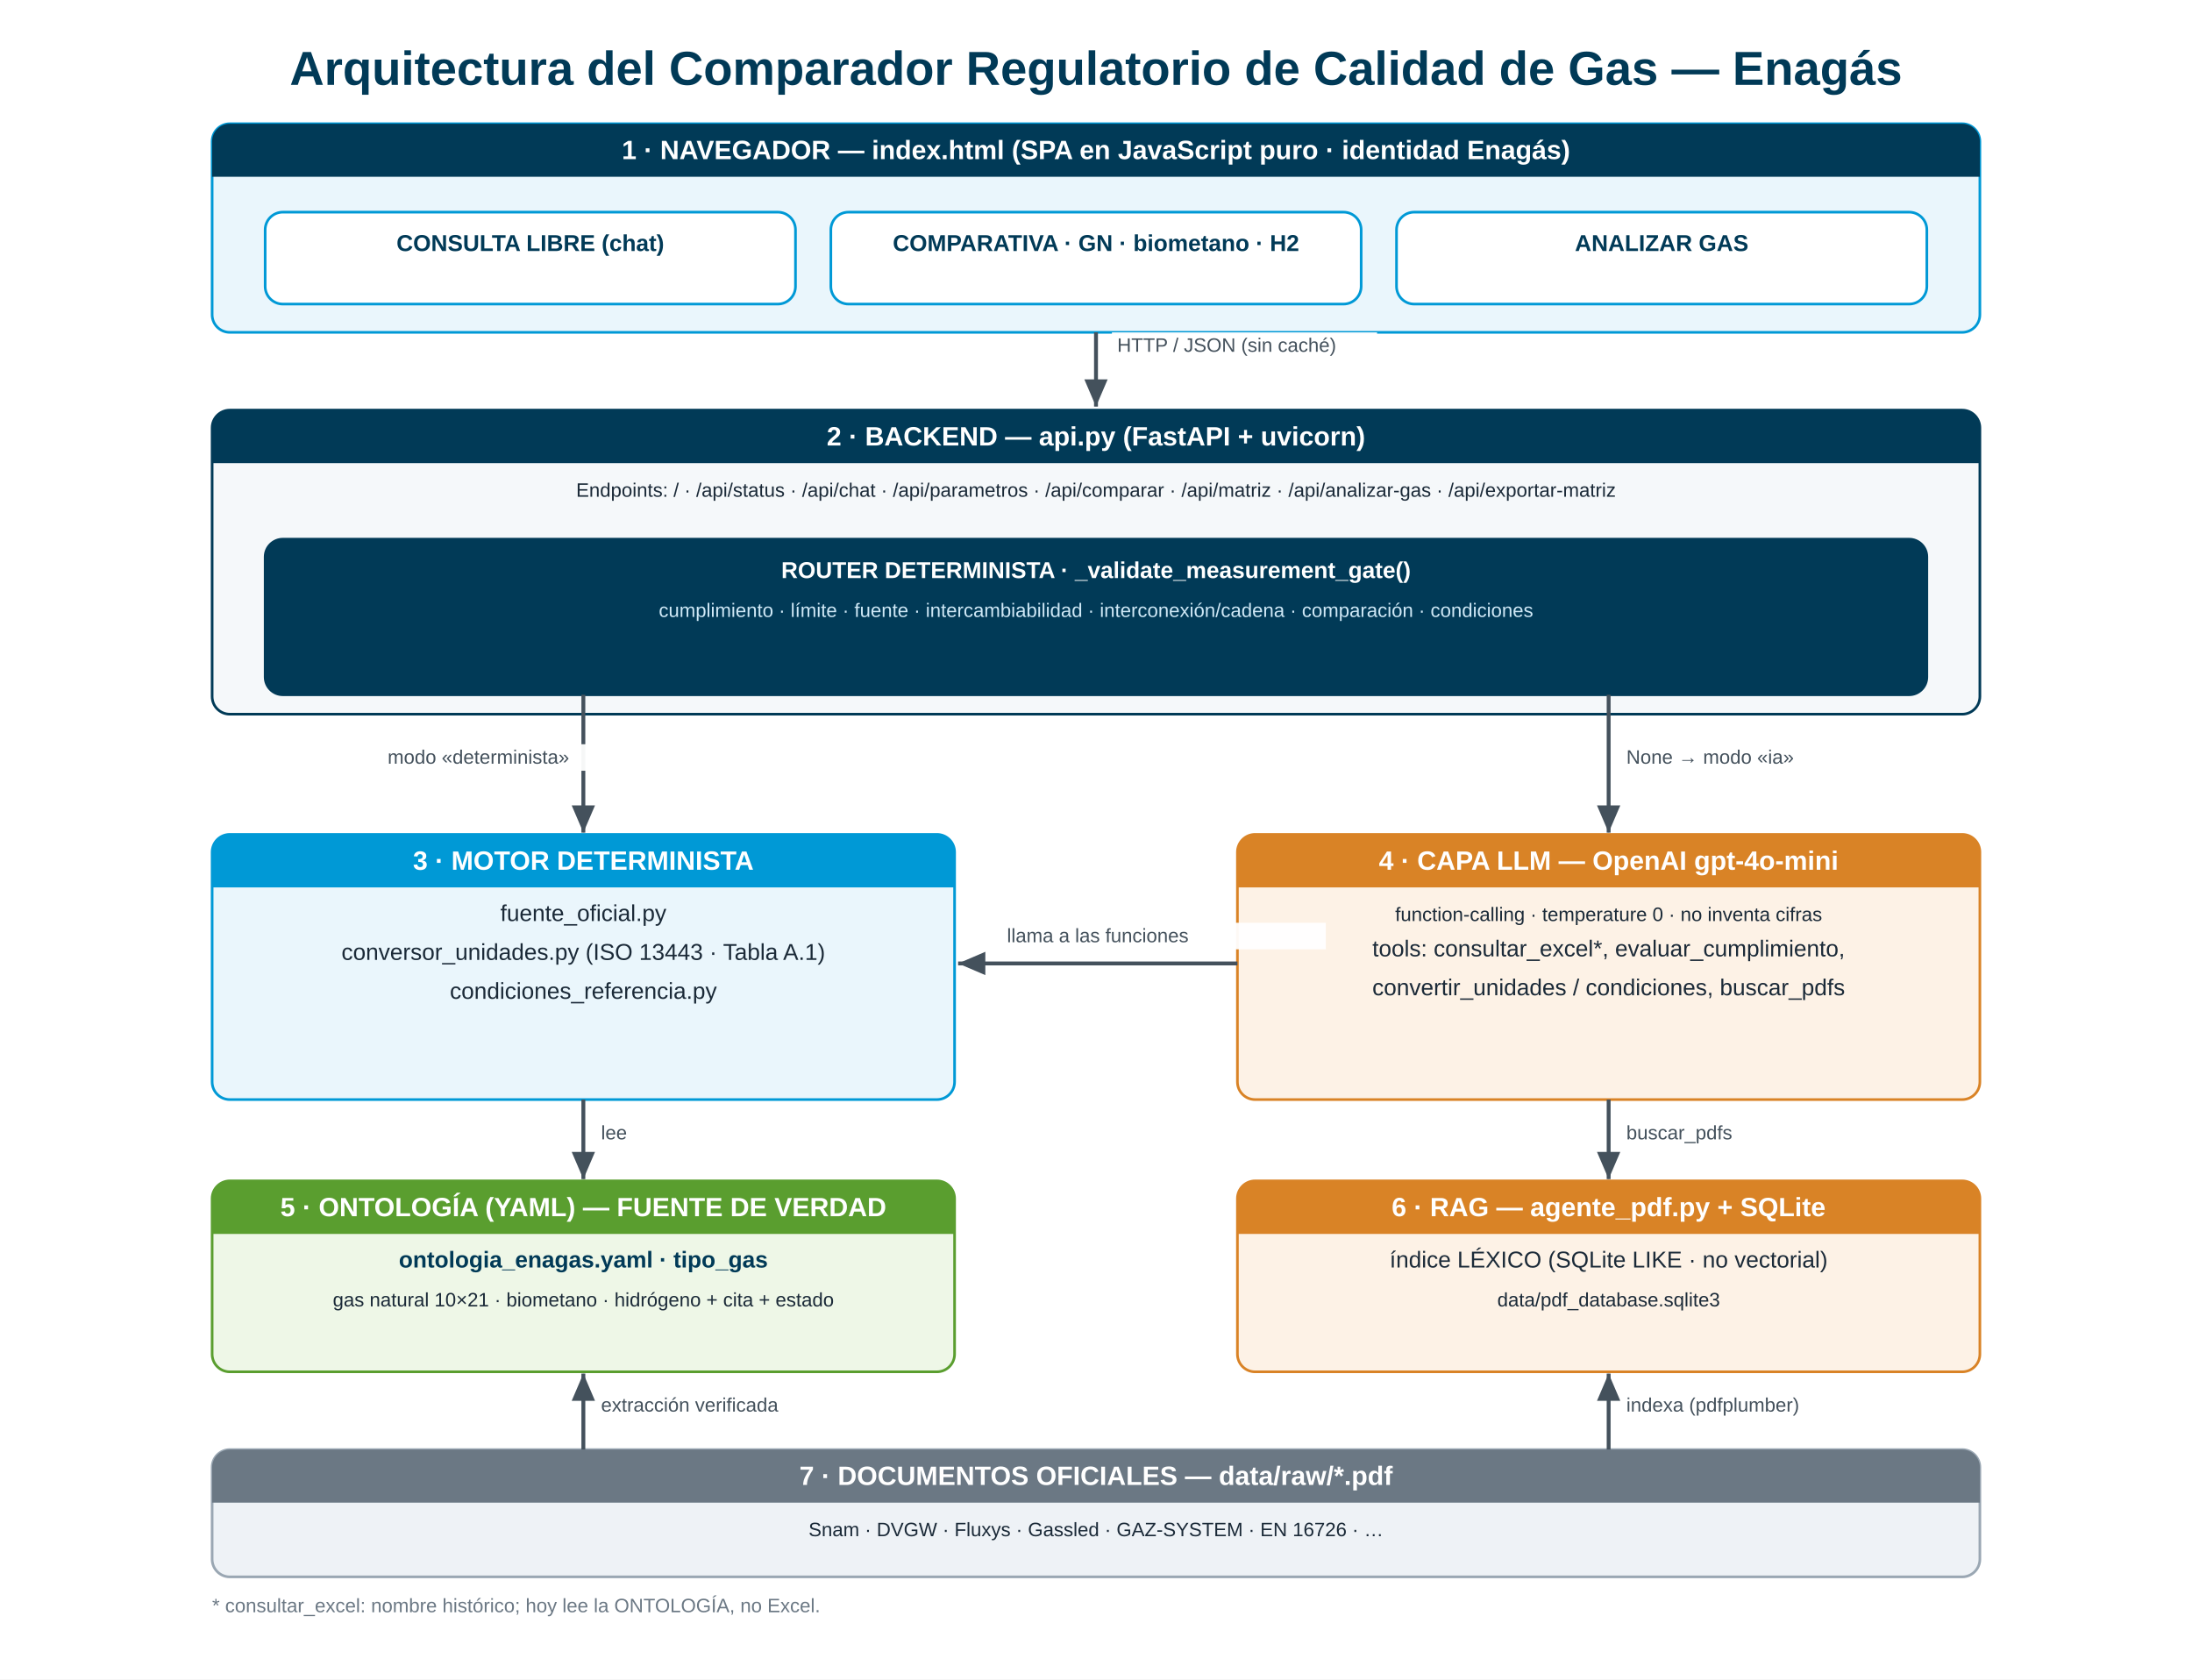
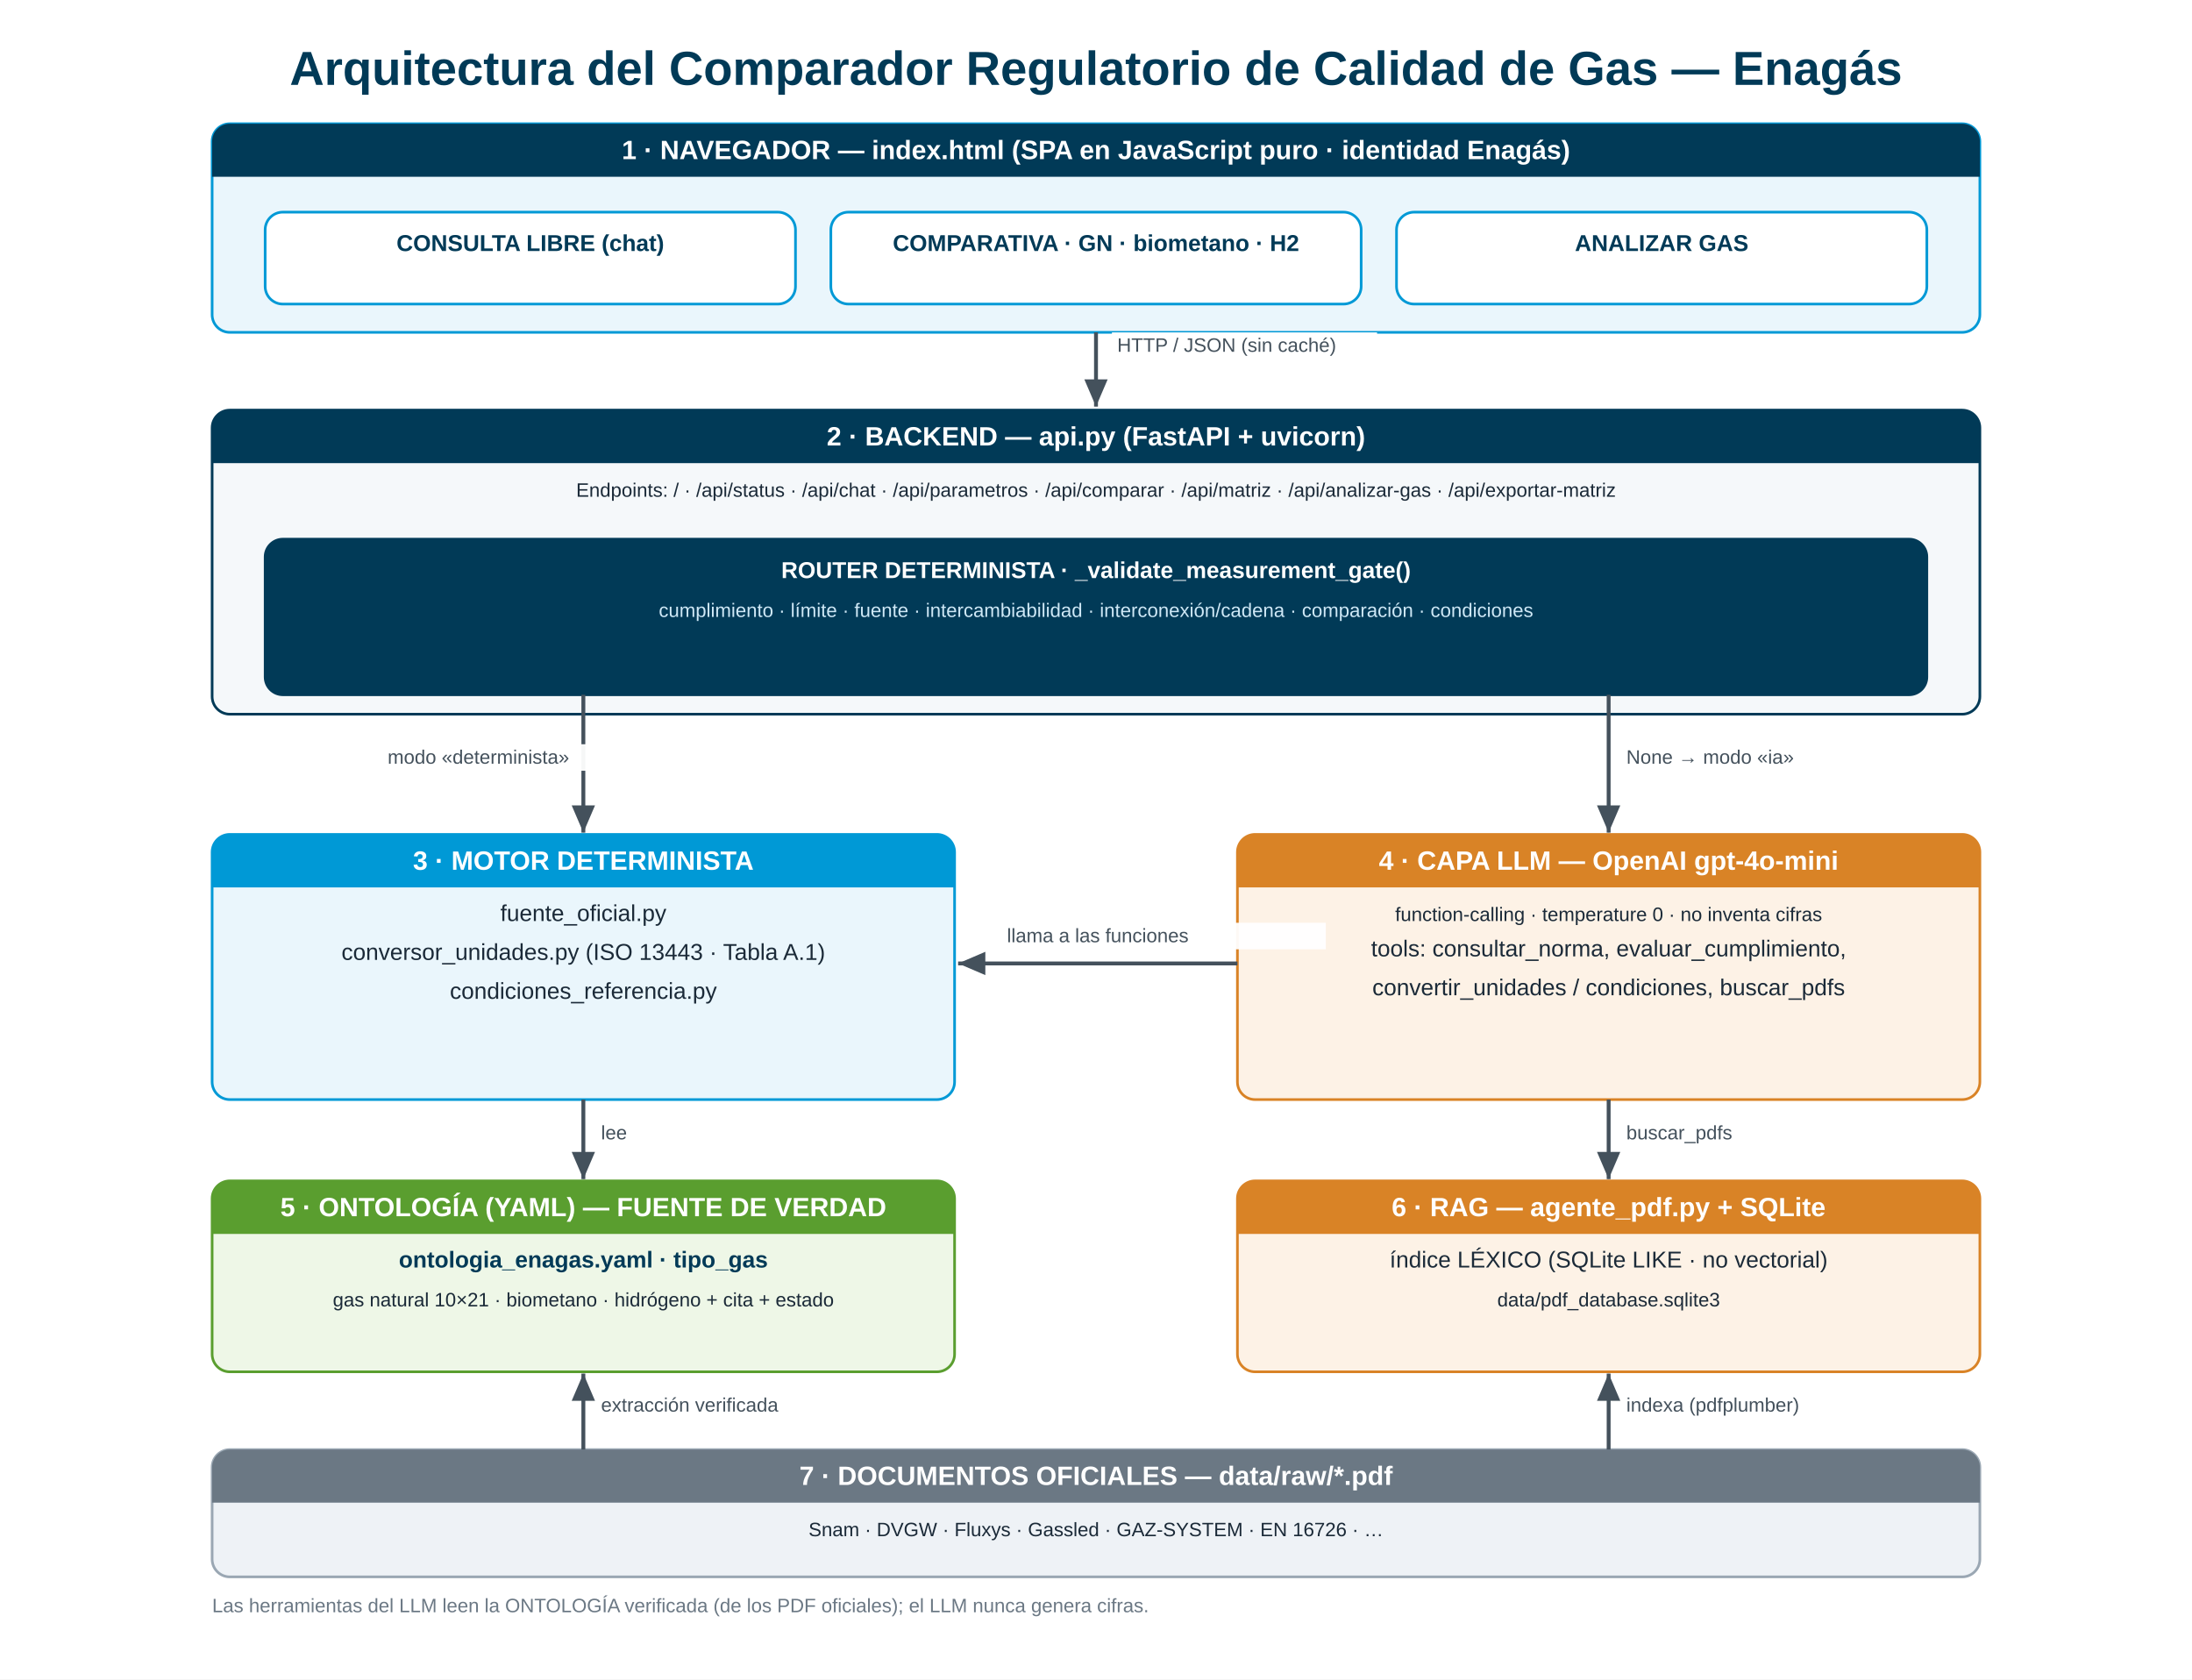
<svg xmlns="http://www.w3.org/2000/svg" width="1240" height="950" viewBox="0 0 1240 950" font-family="Arial, Helvetica, sans-serif">
  <rect width="1240" height="950" fill="#ffffff" />
  <defs>
    <marker id="ah" markerWidth="9" markerHeight="9" refX="7" refY="3" orient="auto">
      <path d="M0,0 L7,3 L0,6 Z" fill="#44515c" />
    </marker>
  </defs>
  <text x="620.0" y="48" text-anchor="middle" font-size="27" font-weight="bold" fill="#013a57">Arquitectura del Comparador Regulatorio de Calidad de Gas — Enagás</text>
  <rect x="120" y="70" width="1000" height="118" rx="10" fill="#eaf6fc" stroke="#0099d6" stroke-width="1.5" />
  <path d="M130,70 h980 a10,10 0 0 1 10,10 v20 h-1000 v-20 a10,10 0 0 1 10,-10 z" fill="#013a57" />
  <text x="620.0" y="90" font-size="15" font-weight="bold" fill="#ffffff" text-anchor="middle">1 · NAVEGADOR  —  index.html  (SPA en JavaScript puro · identidad Enagás)</text>
  <rect x="150" y="120" width="300" height="52" rx="10" fill="#ffffff" stroke="#0099d6" stroke-width="1.5" />
  <text x="300.0" y="142" font-size="13" font-weight="bold" fill="#013a57" text-anchor="middle">CONSULTA LIBRE  (chat)</text>
  <rect x="470" y="120" width="300" height="52" rx="10" fill="#ffffff" stroke="#0099d6" stroke-width="1.5" />
  <text x="620.0" y="142" font-size="13" font-weight="bold" fill="#013a57" text-anchor="middle">COMPARATIVA  ·  GN · biometano · H2</text>
  <rect x="790" y="120" width="300" height="52" rx="10" fill="#ffffff" stroke="#0099d6" stroke-width="1.5" />
  <text x="940.0" y="142" font-size="13" font-weight="bold" fill="#013a57" text-anchor="middle">ANALIZAR GAS</text>
  <rect x="120" y="232" width="1000" height="172" rx="10" fill="#f5f8fa" stroke="#013a57" stroke-width="1.5" />
  <path d="M130,232 h980 a10,10 0 0 1 10,10 v20 h-1000 v-20 a10,10 0 0 1 10,-10 z" fill="#013a57" />
  <text x="620.0" y="252" font-size="15" font-weight="bold" fill="#ffffff" text-anchor="middle">2 · BACKEND  —  api.py  (FastAPI + uvicorn)</text>
  <text x="620.0" y="281" font-size="11" fill="#1b2a38" text-anchor="middle">Endpoints:  /  ·  /api/status  ·  /api/chat  ·  /api/parametros  ·  /api/comparar  ·  /api/matriz  ·  /api/analizar-gas  ·  /api/exportar-matriz</text>
  <rect x="150" y="305" width="940" height="88" rx="10" fill="#013a57" stroke="#013a57" stroke-width="1.5" />
  <text x="620.0" y="327" font-size="13" font-weight="bold" fill="#ffffff" text-anchor="middle">ROUTER DETERMINISTA   ·   _validate_measurement_gate()</text>
  <text x="620.0" y="349" font-size="11" fill="#cfe8f6" text-anchor="middle">cumplimiento · límite · fuente · intercambiabilidad · interconexión/cadena · comparación · condiciones</text>
  <rect x="120" y="472" width="420" height="150" rx="10" fill="#eaf6fc" stroke="#0099d6" stroke-width="1.5" />
  <path d="M130,472 h400 a10,10 0 0 1 10,10 v20 h-420 v-20 a10,10 0 0 1 10,-10 z" fill="#0099d6" />
  <text x="330.0" y="492" font-size="15" font-weight="bold" fill="#ffffff" text-anchor="middle">3 · MOTOR DETERMINISTA</text>
  <text x="330.0" y="521" font-size="13" fill="#1b2a38" text-anchor="middle">fuente_oficial.py</text>
  <text x="330.0" y="543" font-size="13" fill="#1b2a38" text-anchor="middle">conversor_unidades.py  (ISO 13443 · Tabla A.1)</text>
  <text x="330.0" y="565" font-size="13" fill="#1b2a38" text-anchor="middle">condiciones_referencia.py</text>
  <rect x="700" y="472" width="420" height="150" rx="10" fill="#fdf2e6" stroke="#d98326" stroke-width="1.5" />
  <path d="M710,472 h400 a10,10 0 0 1 10,10 v20 h-420 v-20 a10,10 0 0 1 10,-10 z" fill="#d98326" />
  <text x="910.0" y="492" font-size="15" font-weight="bold" fill="#ffffff" text-anchor="middle">4 · CAPA LLM  —  OpenAI gpt-4o-mini</text>
  <text x="910.0" y="521" font-size="11" fill="#1b2a38" text-anchor="middle">function-calling · temperature 0 · no inventa cifras</text>
-   <text x="910.0" y="541" font-size="13" fill="#1b2a38" text-anchor="middle">tools:  consultar_excel*,  evaluar_cumplimiento,</text>
+   <text x="910.0" y="541" font-size="13" fill="#1b2a38" text-anchor="middle">tools:  consultar_norma,  evaluar_cumplimiento,</text>
  <text x="910.0" y="563" font-size="13" fill="#1b2a38" text-anchor="middle">convertir_unidades / condiciones,  buscar_pdfs</text>
  <rect x="120" y="668" width="420" height="108" rx="10" fill="#eef7e7" stroke="#5a9e2f" stroke-width="1.5" />
  <path d="M130,668 h400 a10,10 0 0 1 10,10 v20 h-420 v-20 a10,10 0 0 1 10,-10 z" fill="#5a9e2f" />
  <text x="330.0" y="688" font-size="15" font-weight="bold" fill="#ffffff" text-anchor="middle">5 · ONTOLOGÍA (YAML)  —  FUENTE DE VERDAD</text>
  <text x="330.0" y="717" font-size="13" font-weight="bold" fill="#013a57" text-anchor="middle">ontologia_enagas.yaml   ·   tipo_gas</text>
  <text x="330.0" y="739" font-size="11" fill="#1b2a38" text-anchor="middle">gas natural 10×21 · biometano · hidrógeno + cita + estado</text>
  <rect x="700" y="668" width="420" height="108" rx="10" fill="#fdf2e6" stroke="#d98326" stroke-width="1.5" />
  <path d="M710,668 h400 a10,10 0 0 1 10,10 v20 h-420 v-20 a10,10 0 0 1 10,-10 z" fill="#d98326" />
  <text x="910.0" y="688" font-size="15" font-weight="bold" fill="#ffffff" text-anchor="middle">6 · RAG  —  agente_pdf.py + SQLite</text>
  <text x="910.0" y="717" font-size="13" fill="#1b2a38" text-anchor="middle">índice LÉXICO  (SQLite LIKE · no vectorial)</text>
  <text x="910.0" y="739" font-size="11" fill="#1b2a38" text-anchor="middle">data/pdf_database.sqlite3</text>
  <rect x="120" y="820" width="1000" height="72" rx="10" fill="#eef2f6" stroke="#9aa7b3" stroke-width="1.5" />
  <path d="M130,820 h980 a10,10 0 0 1 10,10 v20 h-1000 v-20 a10,10 0 0 1 10,-10 z" fill="#6b7884" />
  <text x="620.0" y="840" font-size="15" font-weight="bold" fill="#ffffff" text-anchor="middle">7 · DOCUMENTOS OFICIALES  —  data/raw/*.pdf</text>
  <text x="620.0" y="869" font-size="11" fill="#1b2a38" text-anchor="middle">Snam · DVGW · Fluxys · Gassled · GAZ-SYSTEM · EN 16726 · …</text>
  <line x1="620" y1="188" x2="620" y2="230" stroke="#44515c" stroke-width="2.2" marker-end="url(#ah)" />
  <rect x="629.0" y="188.0" width="150" height="15" fill="#ffffff" opacity="0.95" />
  <text x="632.0" y="199.0" font-size="11" fill="#44515c" text-anchor="start">HTTP / JSON  (sin caché)</text>
  <line x1="330" y1="393" x2="330" y2="471" stroke="#44515c" stroke-width="2.2" marker-end="url(#ah)" />
  <rect x="319.0" y="421.0" width="120" height="15" fill="#ffffff" opacity="0.95" />
  <text x="322.0" y="432.0" font-size="11" fill="#44515c" text-anchor="end">modo «determinista»</text>
  <line x1="910" y1="393" x2="910" y2="471" stroke="#44515c" stroke-width="2.2" marker-end="url(#ah)" />
  <rect x="917.0" y="421.0" width="114" height="15" fill="#ffffff" opacity="0.95" />
  <text x="920.0" y="432.0" font-size="11" fill="#44515c" text-anchor="start">None  →  modo «ia»</text>
  <line x1="700" y1="545" x2="542" y2="545" stroke="#44515c" stroke-width="2.2" marker-end="url(#ah)" />
  <rect x="618.0" y="522.0" width="132" height="15" fill="#ffffff" opacity="0.95" />
  <text x="621.0" y="533.0" font-size="11" fill="#44515c" text-anchor="middle">llama a las funciones</text>
  <line x1="330" y1="622" x2="330" y2="667" stroke="#44515c" stroke-width="2.2" marker-end="url(#ah)" />
  <rect x="337.0" y="633.5" width="24" height="15" fill="#ffffff" opacity="0.95" />
  <text x="340.0" y="644.5" font-size="11" fill="#44515c" text-anchor="start">lee</text>
  <line x1="910" y1="622" x2="910" y2="667" stroke="#44515c" stroke-width="2.2" marker-end="url(#ah)" />
  <rect x="917.0" y="633.5" width="72" height="15" fill="#ffffff" opacity="0.95" />
  <text x="920.0" y="644.5" font-size="11" fill="#44515c" text-anchor="start">buscar_pdfs</text>
  <line x1="330" y1="820" x2="330" y2="777" stroke="#44515c" stroke-width="2.2" marker-end="url(#ah)" />
  <rect x="337.0" y="787.5" width="132" height="15" fill="#ffffff" opacity="0.95" />
  <text x="340.0" y="798.5" font-size="11" fill="#44515c" text-anchor="start">extracción verificada</text>
  <line x1="910" y1="820" x2="910" y2="777" stroke="#44515c" stroke-width="2.2" marker-end="url(#ah)" />
  <rect x="917.0" y="787.5" width="120" height="15" fill="#ffffff" opacity="0.95" />
  <text x="920.0" y="798.5" font-size="11" fill="#44515c" text-anchor="start">indexa (pdfplumber)</text>
-   <text x="120" y="912" font-size="11" fill="#6b7884" text-anchor="start">* consultar_excel: nombre histórico; hoy lee la ONTOLOGÍA, no Excel.</text>
+   <text x="120" y="912" font-size="11" fill="#6b7884" text-anchor="start">Las herramientas del LLM leen la ONTOLOGÍA verificada (de los PDF oficiales); el LLM nunca genera cifras.</text>
</svg>
